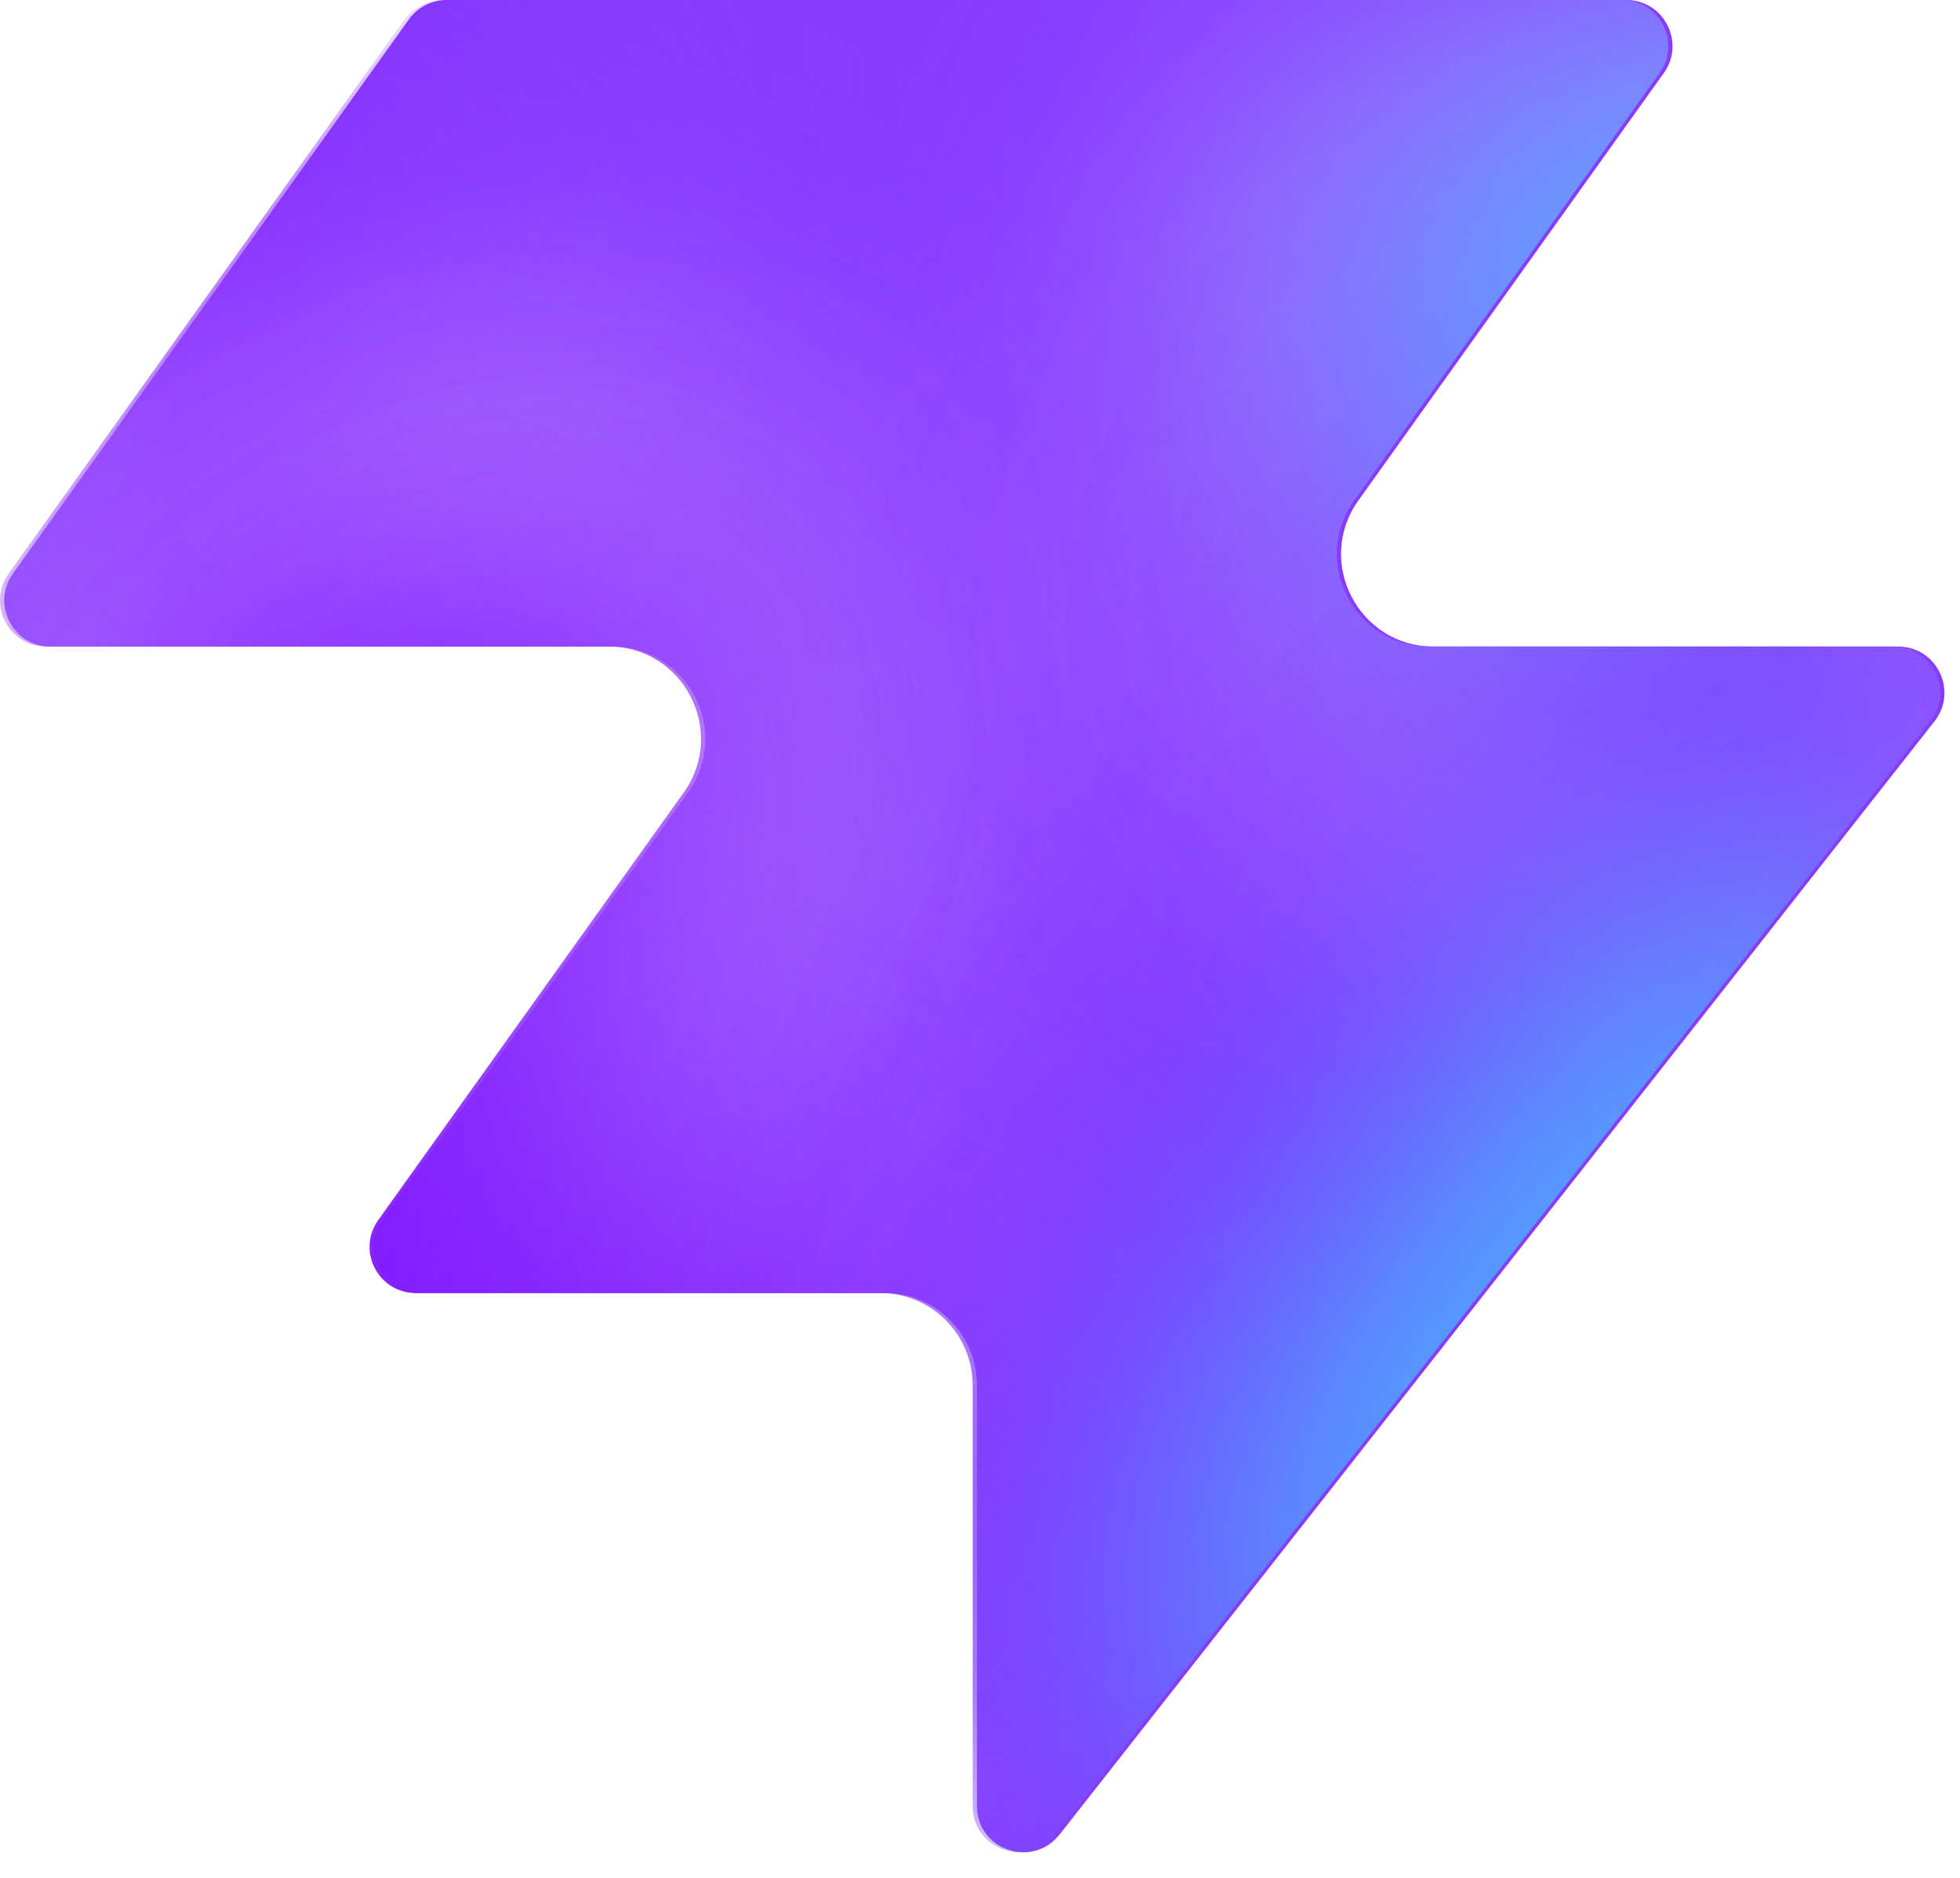
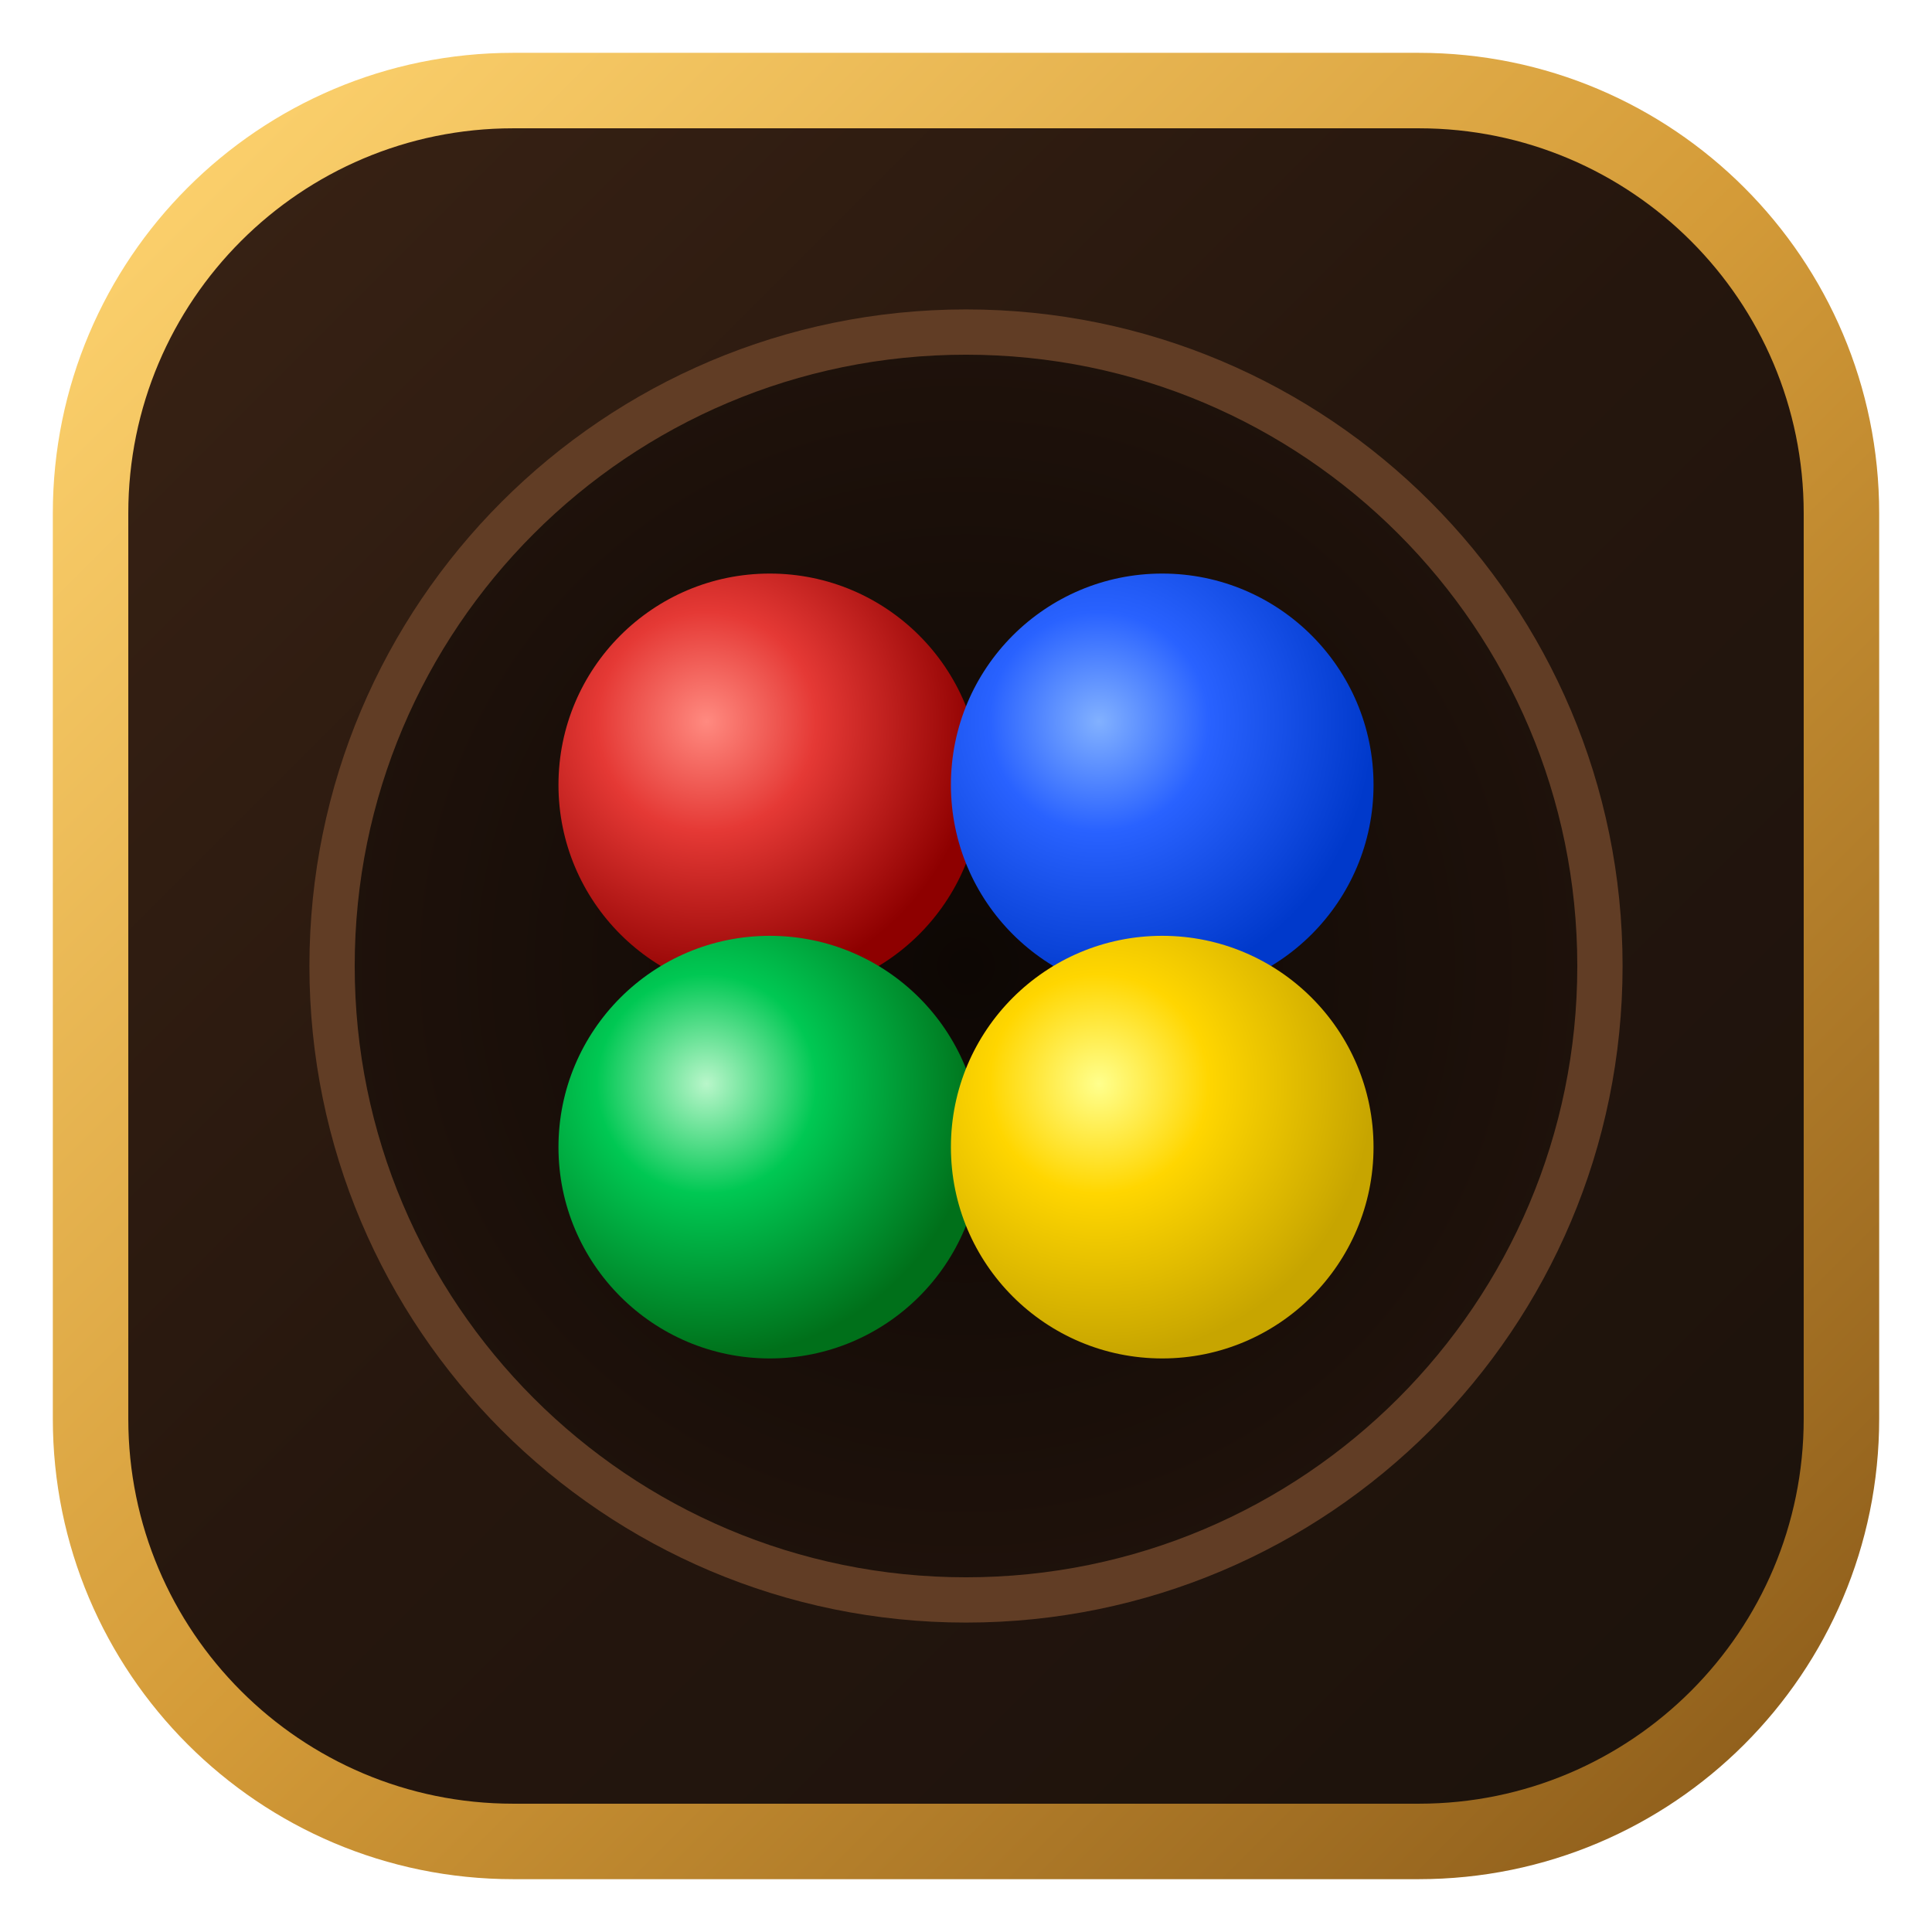
- <svg xmlns="http://www.w3.org/2000/svg" width="48" height="46" fill="none" viewBox="0 0 48 46">
-   <path fill="#863bff" d="M25.946 44.938c-.664.845-2.021.375-2.021-.698V33.937a2.26 2.26 0 0 0-2.262-2.262H10.287c-.92 0-1.456-1.04-.92-1.788l7.48-10.471c1.07-1.497 0-3.578-1.842-3.578H1.237c-.92 0-1.456-1.04-.92-1.788L10.013.474c.214-.297.556-.474.92-.474h28.894c.92 0 1.456 1.04.92 1.788l-7.48 10.471c-1.07 1.498 0 3.579 1.842 3.579h11.377c.943 0 1.473 1.088.89 1.83L25.947 44.94z" style="fill:#863bff;fill:color(display-p3 .525 .23 1);fill-opacity:1" />
-   <mask id="a" width="48" height="46" x="0" y="0" maskUnits="userSpaceOnUse" style="mask-type:alpha">
-     <path fill="#000" d="M25.842 44.938c-.664.844-2.021.375-2.021-.698V33.937a2.26 2.26 0 0 0-2.262-2.262H10.183c-.92 0-1.456-1.04-.92-1.788l7.48-10.471c1.07-1.498 0-3.579-1.842-3.579H1.133c-.92 0-1.456-1.04-.92-1.787L9.91.473c.214-.297.556-.474.92-.474h28.894c.92 0 1.456 1.04.92 1.788l-7.48 10.471c-1.07 1.498 0 3.578 1.842 3.578h11.377c.943 0 1.473 1.088.89 1.832L25.843 44.94z" style="fill:#000;fill-opacity:1" />
-   </mask>
-   <g mask="url(#a)">
-     <g filter="url(#b)">
-       <ellipse cx="5.508" cy="14.704" fill="#ede6ff" rx="5.508" ry="14.704" style="fill:#ede6ff;fill:color(display-p3 .927 .903 1);fill-opacity:1" transform="matrix(.00324 1 1 -.00324 -4.47 31.516)" />
-     </g>
-     <g filter="url(#c)">
-       <ellipse cx="10.399" cy="29.851" fill="#ede6ff" rx="10.399" ry="29.851" style="fill:#ede6ff;fill:color(display-p3 .927 .903 1);fill-opacity:1" transform="matrix(.00324 1 1 -.00324 -39.328 7.883)" />
-     </g>
-     <g filter="url(#d)">
-       <ellipse cx="5.508" cy="30.487" fill="#7e14ff" rx="5.508" ry="30.487" style="fill:#7e14ff;fill:color(display-p3 .492 .077 1);fill-opacity:1" transform="rotate(89.814 -25.913 -14.639)scale(1 -1)" />
-     </g>
-     <g filter="url(#e)">
-       <ellipse cx="5.508" cy="30.599" fill="#7e14ff" rx="5.508" ry="30.599" style="fill:#7e14ff;fill:color(display-p3 .492 .077 1);fill-opacity:1" transform="rotate(89.814 -32.644 -3.334)scale(1 -1)" />
-     </g>
-     <g filter="url(#f)">
-       <ellipse cx="5.508" cy="30.599" fill="#7e14ff" rx="5.508" ry="30.599" style="fill:#7e14ff;fill:color(display-p3 .492 .077 1);fill-opacity:1" transform="matrix(.00324 1 1 -.00324 -34.34 30.47)" />
-     </g>
-     <g filter="url(#g)">
-       <ellipse cx="14.072" cy="22.078" fill="#ede6ff" rx="14.072" ry="22.078" style="fill:#ede6ff;fill:color(display-p3 .927 .903 1);fill-opacity:1" transform="rotate(93.35 24.506 48.493)scale(-1 1)" />
-     </g>
-     <g filter="url(#h)">
-       <ellipse cx="3.47" cy="21.501" fill="#7e14ff" rx="3.47" ry="21.501" style="fill:#7e14ff;fill:color(display-p3 .492 .077 1);fill-opacity:1" transform="rotate(89.009 28.708 47.59)scale(-1 1)" />
-     </g>
-     <g filter="url(#i)">
-       <ellipse cx="3.47" cy="21.501" fill="#7e14ff" rx="3.47" ry="21.501" style="fill:#7e14ff;fill:color(display-p3 .492 .077 1);fill-opacity:1" transform="rotate(89.009 28.708 47.59)scale(-1 1)" />
-     </g>
-     <g filter="url(#j)">
-       <ellipse cx=".387" cy="8.972" fill="#7e14ff" rx="4.407" ry="29.108" style="fill:#7e14ff;fill:color(display-p3 .492 .077 1);fill-opacity:1" transform="rotate(39.51 .387 8.972)" />
-     </g>
-     <g filter="url(#k)">
-       <ellipse cx="47.523" cy="-6.092" fill="#7e14ff" rx="4.407" ry="29.108" style="fill:#7e14ff;fill:color(display-p3 .492 .077 1);fill-opacity:1" transform="rotate(37.892 47.523 -6.092)" />
-     </g>
-     <g filter="url(#l)">
-       <ellipse cx="41.412" cy="6.333" fill="#47bfff" rx="5.971" ry="9.665" style="fill:#47bfff;fill:color(display-p3 .28 .748 1);fill-opacity:1" transform="rotate(37.892 41.412 6.333)" />
-     </g>
-     <g filter="url(#m)">
-       <ellipse cx="-1.879" cy="38.332" fill="#7e14ff" rx="4.407" ry="29.108" style="fill:#7e14ff;fill:color(display-p3 .492 .077 1);fill-opacity:1" transform="rotate(37.892 -1.88 38.332)" />
-     </g>
-     <g filter="url(#n)">
-       <ellipse cx="-1.879" cy="38.332" fill="#7e14ff" rx="4.407" ry="29.108" style="fill:#7e14ff;fill:color(display-p3 .492 .077 1);fill-opacity:1" transform="rotate(37.892 -1.88 38.332)" />
-     </g>
-     <g filter="url(#o)">
-       <ellipse cx="35.651" cy="29.907" fill="#7e14ff" rx="4.407" ry="29.108" style="fill:#7e14ff;fill:color(display-p3 .492 .077 1);fill-opacity:1" transform="rotate(37.892 35.651 29.907)" />
-     </g>
-     <g filter="url(#p)">
-       <ellipse cx="38.418" cy="32.4" fill="#47bfff" rx="5.971" ry="15.297" style="fill:#47bfff;fill:color(display-p3 .28 .748 1);fill-opacity:1" transform="rotate(37.892 38.418 32.4)" />
-     </g>
-   </g>
+ <svg xmlns="http://www.w3.org/2000/svg" viewBox="0 0 128 128" width="128" height="128">
  <defs>
-     <filter id="b" width="60.045" height="41.654" x="-19.77" y="16.149" color-interpolation-filters="sRGB" filterUnits="userSpaceOnUse">
-       <feFlood flood-opacity="0" result="BackgroundImageFix" />
-       <feBlend in="SourceGraphic" in2="BackgroundImageFix" result="shape" />
-       <feGaussianBlur result="effect1_foregroundBlur_2002_17158" stdDeviation="7.659" />
-     </filter>
-     <filter id="c" width="90.34" height="51.437" x="-54.613" y="-7.533" color-interpolation-filters="sRGB" filterUnits="userSpaceOnUse">
-       <feFlood flood-opacity="0" result="BackgroundImageFix" />
-       <feBlend in="SourceGraphic" in2="BackgroundImageFix" result="shape" />
-       <feGaussianBlur result="effect1_foregroundBlur_2002_17158" stdDeviation="7.659" />
-     </filter>
-     <filter id="d" width="79.355" height="29.4" x="-49.64" y="2.03" color-interpolation-filters="sRGB" filterUnits="userSpaceOnUse">
-       <feFlood flood-opacity="0" result="BackgroundImageFix" />
-       <feBlend in="SourceGraphic" in2="BackgroundImageFix" result="shape" />
-       <feGaussianBlur result="effect1_foregroundBlur_2002_17158" stdDeviation="4.596" />
-     </filter>
-     <filter id="e" width="79.579" height="29.4" x="-45.045" y="20.029" color-interpolation-filters="sRGB" filterUnits="userSpaceOnUse">
-       <feFlood flood-opacity="0" result="BackgroundImageFix" />
-       <feBlend in="SourceGraphic" in2="BackgroundImageFix" result="shape" />
-       <feGaussianBlur result="effect1_foregroundBlur_2002_17158" stdDeviation="4.596" />
-     </filter>
-     <filter id="f" width="79.579" height="29.4" x="-43.513" y="21.178" color-interpolation-filters="sRGB" filterUnits="userSpaceOnUse">
-       <feFlood flood-opacity="0" result="BackgroundImageFix" />
-       <feBlend in="SourceGraphic" in2="BackgroundImageFix" result="shape" />
-       <feGaussianBlur result="effect1_foregroundBlur_2002_17158" stdDeviation="4.596" />
-     </filter>
-     <filter id="g" width="74.749" height="58.852" x="15.756" y="-17.901" color-interpolation-filters="sRGB" filterUnits="userSpaceOnUse">
-       <feFlood flood-opacity="0" result="BackgroundImageFix" />
-       <feBlend in="SourceGraphic" in2="BackgroundImageFix" result="shape" />
-       <feGaussianBlur result="effect1_foregroundBlur_2002_17158" stdDeviation="7.659" />
-     </filter>
-     <filter id="h" width="61.377" height="25.362" x="23.548" y="2.284" color-interpolation-filters="sRGB" filterUnits="userSpaceOnUse">
-       <feFlood flood-opacity="0" result="BackgroundImageFix" />
-       <feBlend in="SourceGraphic" in2="BackgroundImageFix" result="shape" />
-       <feGaussianBlur result="effect1_foregroundBlur_2002_17158" stdDeviation="4.596" />
-     </filter>
-     <filter id="i" width="61.377" height="25.362" x="23.548" y="2.284" color-interpolation-filters="sRGB" filterUnits="userSpaceOnUse">
-       <feFlood flood-opacity="0" result="BackgroundImageFix" />
-       <feBlend in="SourceGraphic" in2="BackgroundImageFix" result="shape" />
-       <feGaussianBlur result="effect1_foregroundBlur_2002_17158" stdDeviation="4.596" />
-     </filter>
-     <filter id="j" width="56.045" height="63.649" x="-27.636" y="-22.853" color-interpolation-filters="sRGB" filterUnits="userSpaceOnUse">
-       <feFlood flood-opacity="0" result="BackgroundImageFix" />
-       <feBlend in="SourceGraphic" in2="BackgroundImageFix" result="shape" />
-       <feGaussianBlur result="effect1_foregroundBlur_2002_17158" stdDeviation="4.596" />
-     </filter>
-     <filter id="k" width="54.814" height="64.646" x="20.116" y="-38.415" color-interpolation-filters="sRGB" filterUnits="userSpaceOnUse">
-       <feFlood flood-opacity="0" result="BackgroundImageFix" />
-       <feBlend in="SourceGraphic" in2="BackgroundImageFix" result="shape" />
-       <feGaussianBlur result="effect1_foregroundBlur_2002_17158" stdDeviation="4.596" />
-     </filter>
-     <filter id="l" width="33.541" height="35.313" x="24.641" y="-11.323" color-interpolation-filters="sRGB" filterUnits="userSpaceOnUse">
-       <feFlood flood-opacity="0" result="BackgroundImageFix" />
-       <feBlend in="SourceGraphic" in2="BackgroundImageFix" result="shape" />
-       <feGaussianBlur result="effect1_foregroundBlur_2002_17158" stdDeviation="4.596" />
-     </filter>
-     <filter id="m" width="54.814" height="64.646" x="-29.286" y="6.009" color-interpolation-filters="sRGB" filterUnits="userSpaceOnUse">
-       <feFlood flood-opacity="0" result="BackgroundImageFix" />
-       <feBlend in="SourceGraphic" in2="BackgroundImageFix" result="shape" />
-       <feGaussianBlur result="effect1_foregroundBlur_2002_17158" stdDeviation="4.596" />
-     </filter>
-     <filter id="n" width="54.814" height="64.646" x="-29.286" y="6.009" color-interpolation-filters="sRGB" filterUnits="userSpaceOnUse">
-       <feFlood flood-opacity="0" result="BackgroundImageFix" />
-       <feBlend in="SourceGraphic" in2="BackgroundImageFix" result="shape" />
-       <feGaussianBlur result="effect1_foregroundBlur_2002_17158" stdDeviation="4.596" />
-     </filter>
-     <filter id="o" width="54.814" height="64.646" x="8.244" y="-2.416" color-interpolation-filters="sRGB" filterUnits="userSpaceOnUse">
-       <feFlood flood-opacity="0" result="BackgroundImageFix" />
-       <feBlend in="SourceGraphic" in2="BackgroundImageFix" result="shape" />
-       <feGaussianBlur result="effect1_foregroundBlur_2002_17158" stdDeviation="4.596" />
-     </filter>
-     <filter id="p" width="39.409" height="43.623" x="18.713" y="10.588" color-interpolation-filters="sRGB" filterUnits="userSpaceOnUse">
-       <feFlood flood-opacity="0" result="BackgroundImageFix" />
-       <feBlend in="SourceGraphic" in2="BackgroundImageFix" result="shape" />
-       <feGaussianBlur result="effect1_foregroundBlur_2002_17158" stdDeviation="4.596" />
-     </filter>
+     <linearGradient id="woodBg" x1="0" y1="0" x2="1" y2="1">
+       <stop offset="0%" stop-color="#3a2315" />
+       <stop offset="50%" stop-color="#25160d" />
+       <stop offset="100%" stop-color="#1b120c" />
+     </linearGradient>
+     <linearGradient id="goldRim" x1="0" y1="0" x2="1" y2="1">
+       <stop offset="0%" stop-color="#ffd571" />
+       <stop offset="50%" stop-color="#d49b38" />
+       <stop offset="100%" stop-color="#8a5a19" />
+     </linearGradient>
+     <radialGradient id="pitDepth" cx="50%" cy="50%" r="50%">
+       <stop offset="0%" stop-color="#0d0704" />
+       <stop offset="100%" stop-color="#1f120b" />
+     </radialGradient>
+     <radialGradient id="ruby" cx="35%" cy="35%" r="65%">
+       <stop offset="0%" stop-color="#ff8a80" />
+       <stop offset="40%" stop-color="#e53935" />
+       <stop offset="100%" stop-color="#8e0000" />
+     </radialGradient>
+     <radialGradient id="sapphire" cx="35%" cy="35%" r="65%">
+       <stop offset="0%" stop-color="#82b1ff" />
+       <stop offset="40%" stop-color="#2962ff" />
+       <stop offset="100%" stop-color="#0039cb" />
+     </radialGradient>
+     <radialGradient id="emerald" cx="35%" cy="35%" r="65%">
+       <stop offset="0%" stop-color="#b9f6ca" />
+       <stop offset="40%" stop-color="#00c853" />
+       <stop offset="100%" stop-color="#00701a" />
+     </radialGradient>
+     <radialGradient id="amber" cx="35%" cy="35%" r="65%">
+       <stop offset="0%" stop-color="#ffff8d" />
+       <stop offset="40%" stop-color="#ffd600" />
+       <stop offset="100%" stop-color="#c7a500" />
+     </radialGradient>
  </defs>
+   <rect x="6" y="6" width="116" height="116" rx="28" fill="url(#woodBg)" stroke="url(#goldRim)" stroke-width="5" />
+   <circle cx="64" cy="64" r="42" fill="url(#pitDepth)" stroke="#613d25" stroke-width="3" />
+   <circle cx="51" cy="52" r="14" fill="url(#ruby)" />
+   <circle cx="77" cy="52" r="14" fill="url(#sapphire)" />
+   <circle cx="51" cy="76" r="14" fill="url(#emerald)" />
+   <circle cx="77" cy="76" r="14" fill="url(#amber)" />
</svg>
